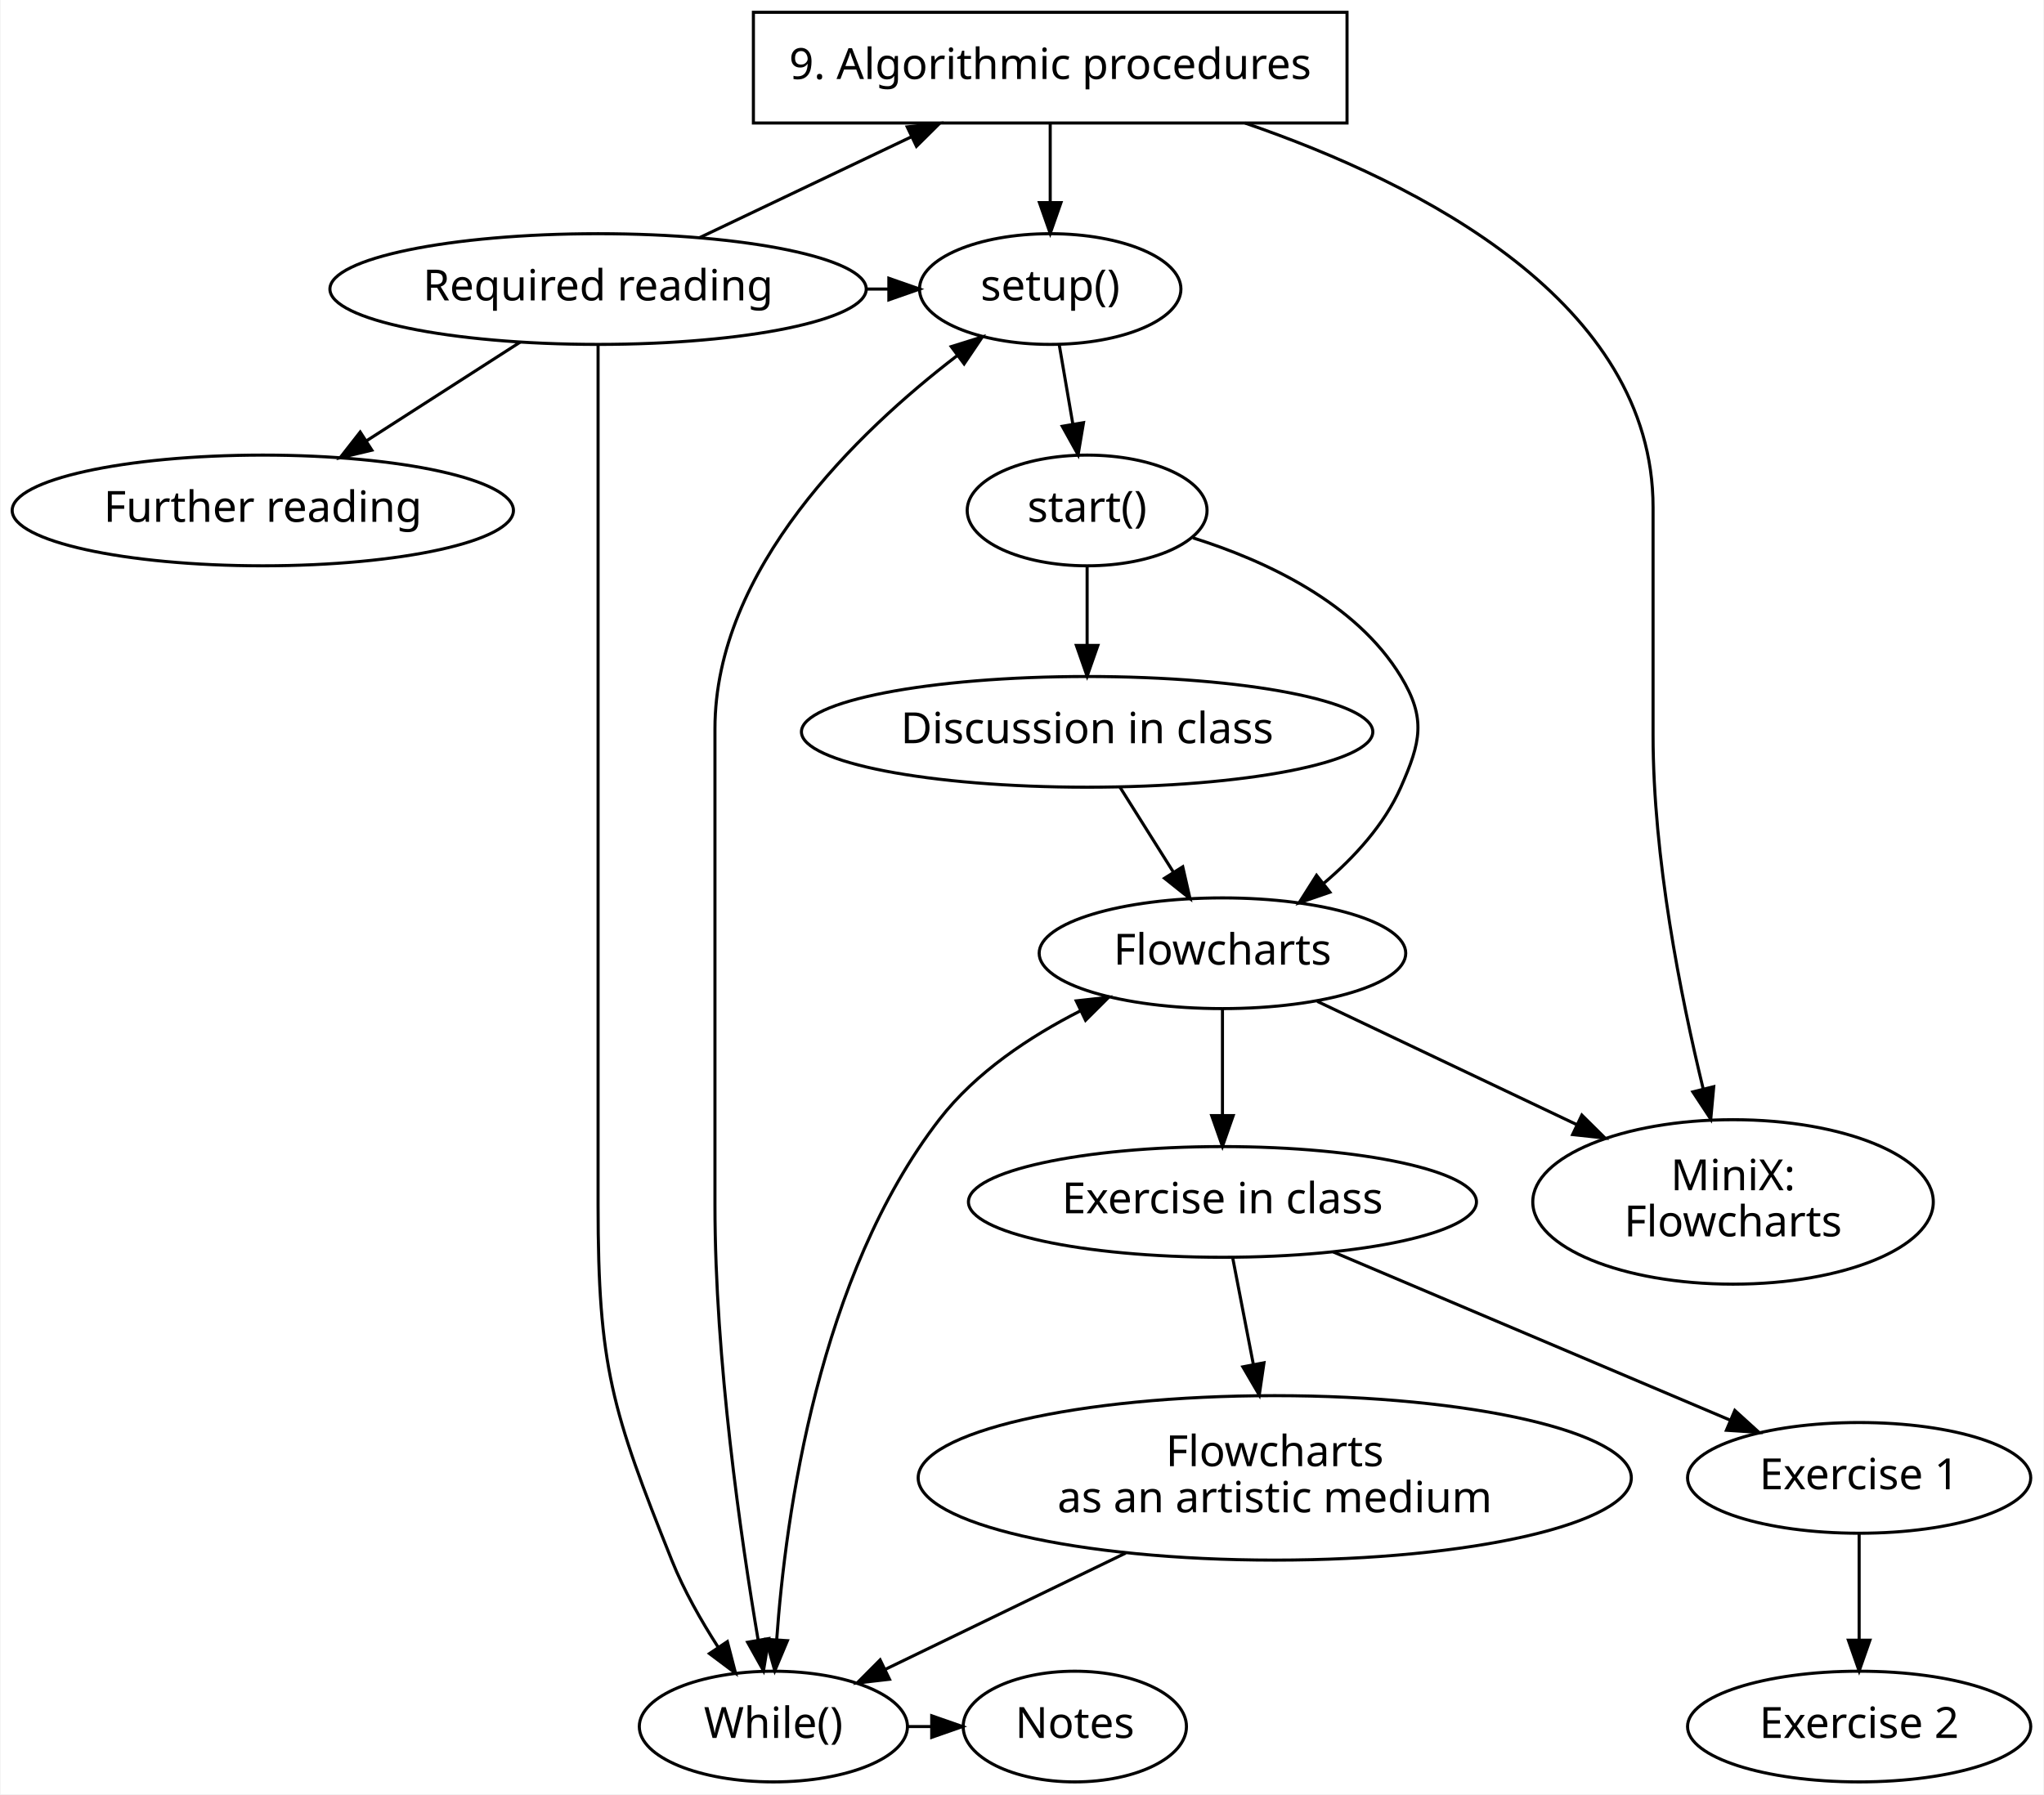
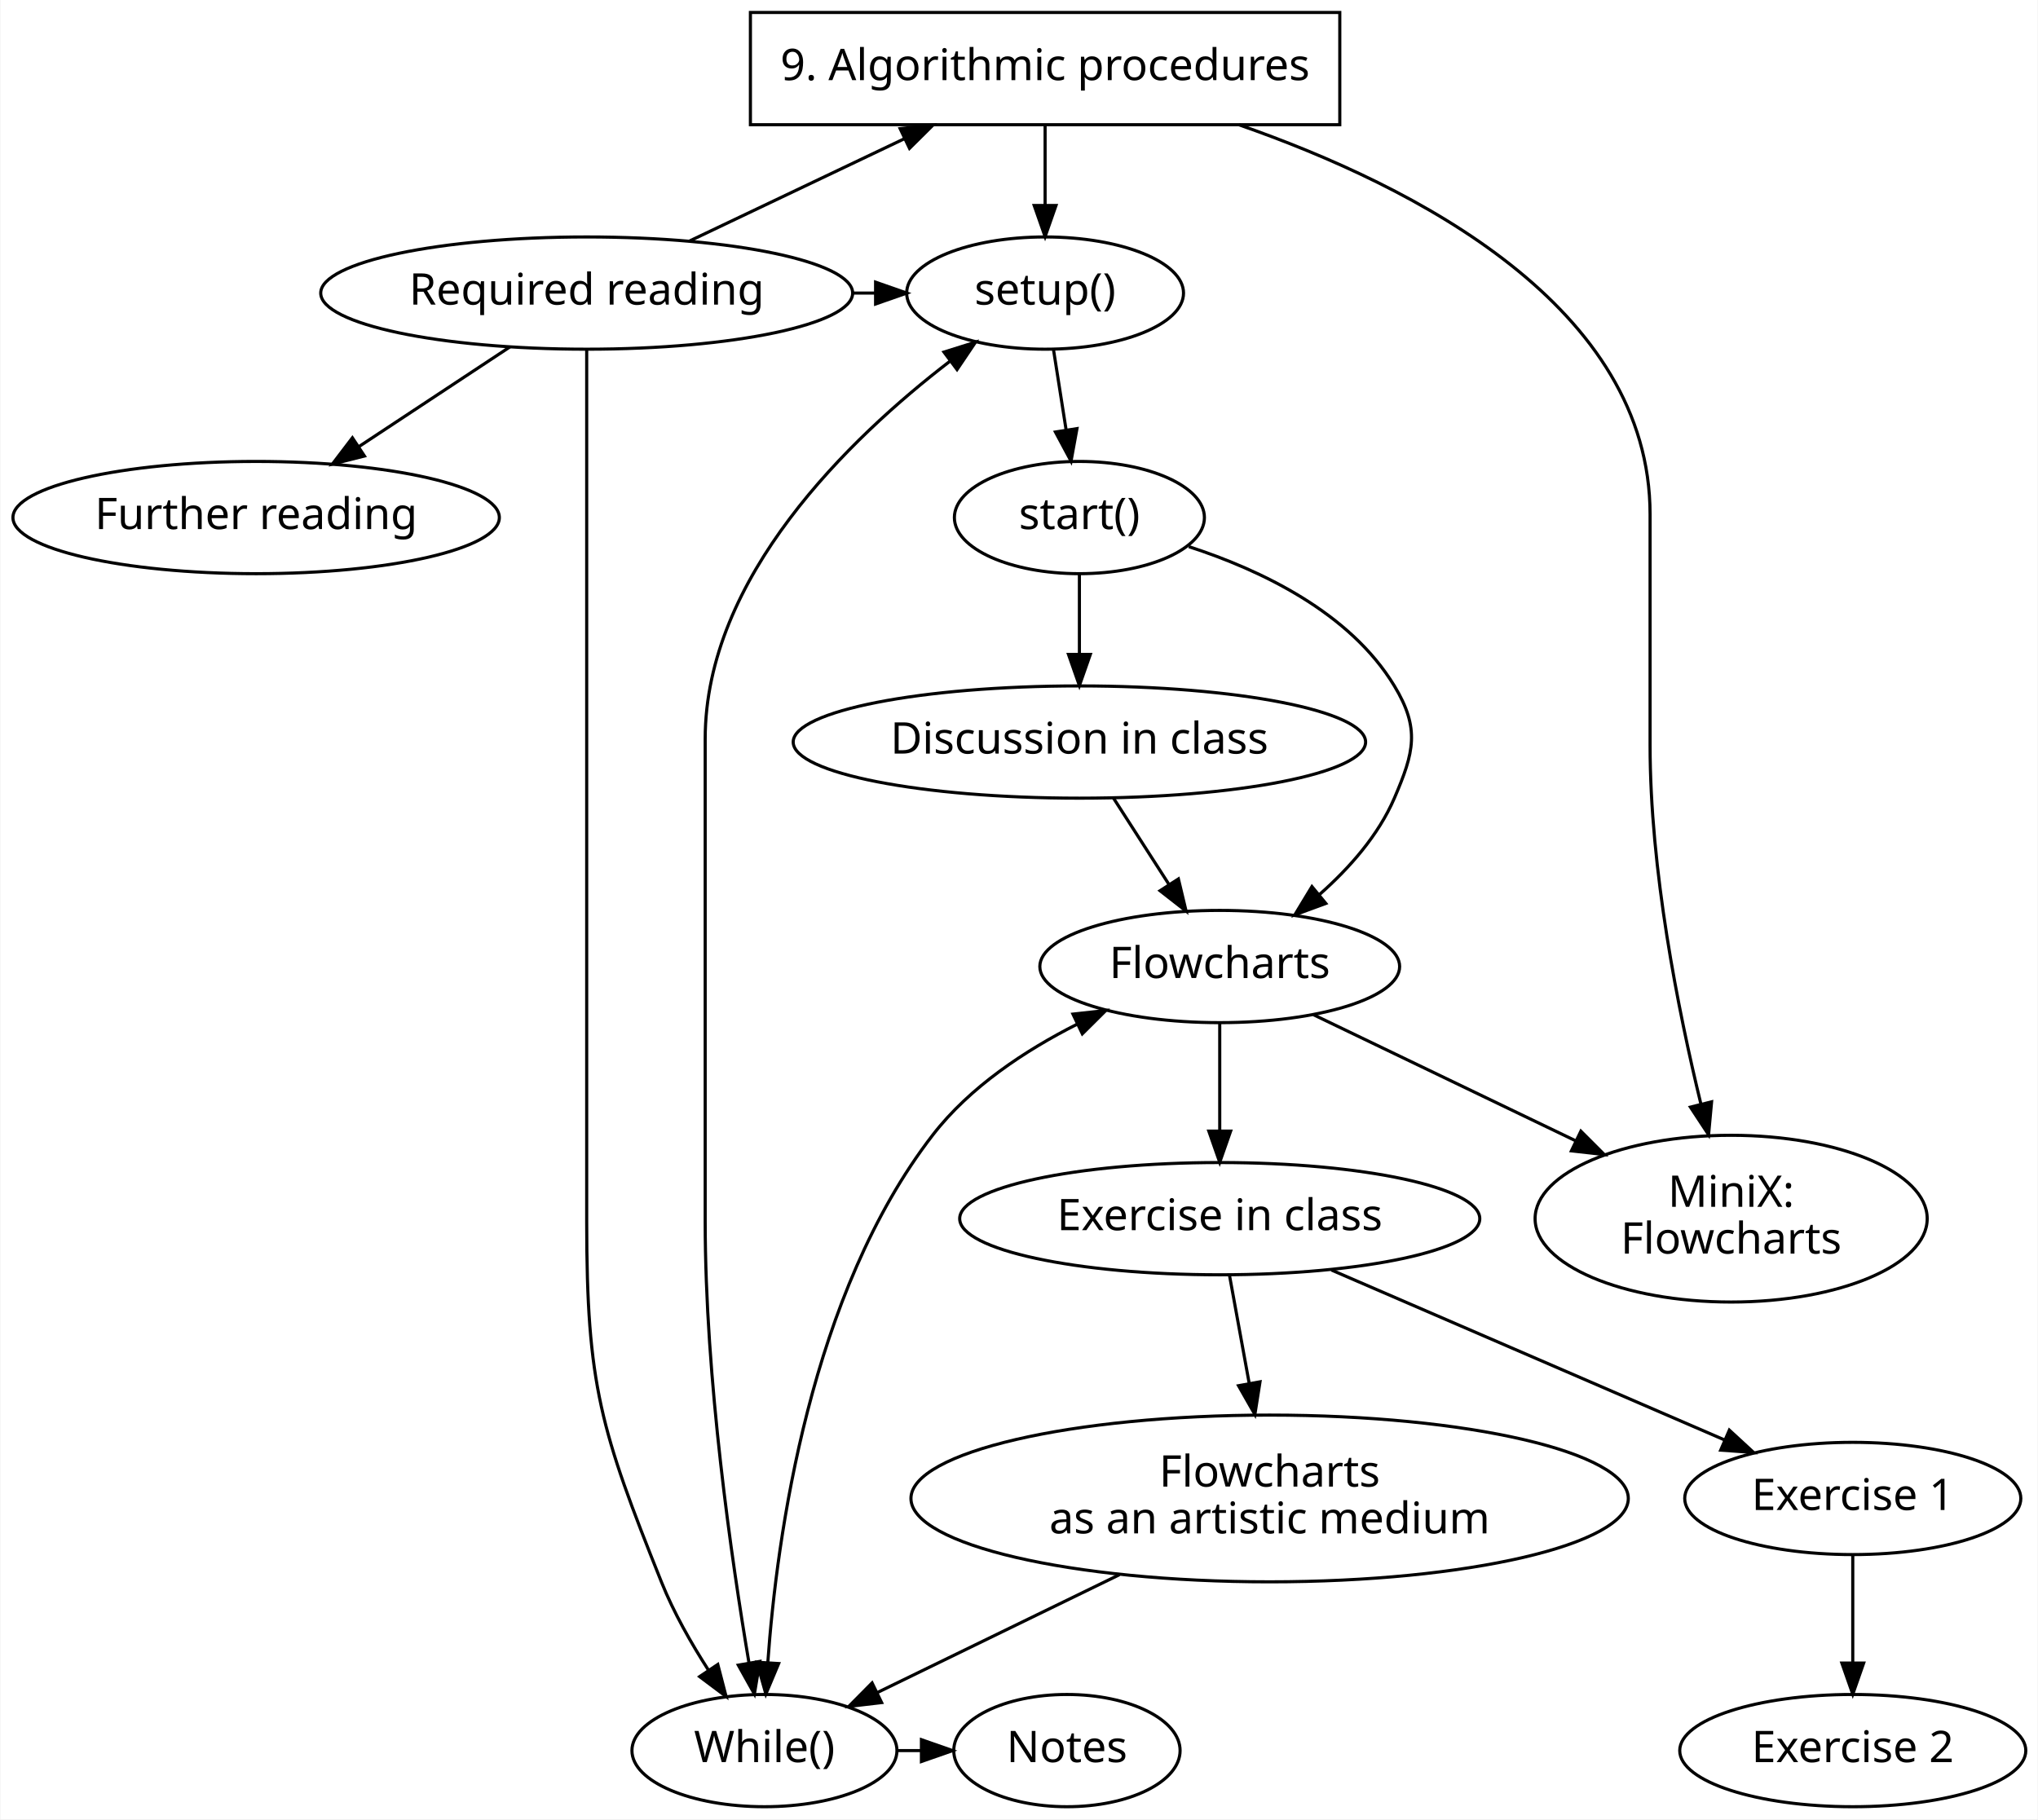
- <svg xmlns="http://www.w3.org/2000/svg" width="664pt" height="583pt" viewBox="0.00 0.00 664.14 583.48">
+ <svg xmlns="http://www.w3.org/2000/svg" width="653pt" height="583pt" viewBox="0.00 0.00 653.24 583.48">
  <g id="graph0" class="graph" transform="scale(1 1) rotate(0) translate(4 579.48)">
-     <polygon fill="white" stroke="none" points="-4,4 -4,-579.48 660.138,-579.48 660.138,4 -4,4" />
+     <polygon fill="white" stroke="transparent" points="-4,4 -4,-579.48 649.24,-579.48 649.24,4 -4,4" />
    <g id="node1" class="node">
-       <polygon fill="none" stroke="black" points="433.743,-575.48 240.743,-575.48 240.743,-539.48 433.743,-539.48 433.743,-575.48" />
-       <text text-anchor="middle" x="337.243" y="-553.78" font-family="Hershey-Noailles-help-me" font-size="14.00">9. Algorithmic procedures</text>
+       <polygon fill="none" stroke="black" points="425.49,-575.48 236.49,-575.48 236.49,-539.48 425.49,-539.48 425.49,-575.48" />
+       <text text-anchor="middle" x="330.99" y="-553.78" font-family="Hershey-Noailles-help-me" font-size="14.00">9. Algorithmic procedures</text>
    </g>
    <g id="node2" class="node">
-       <ellipse fill="none" stroke="black" cx="337.243" cy="-485.48" rx="42.494" ry="18" />
-       <text text-anchor="middle" x="337.243" y="-481.78" font-family="Hershey-Noailles-help-me" font-size="14.00">setup()</text>
+       <ellipse fill="none" stroke="black" cx="330.99" cy="-485.48" rx="44.39" ry="18" />
+       <text text-anchor="middle" x="330.99" y="-481.78" font-family="Hershey-Noailles-help-me" font-size="14.00">setup()</text>
    </g>
    <g id="edge1" class="edge">
-       <path fill="none" stroke="black" d="M337.243,-539.177C337.243,-531.463 337.243,-522.193 337.243,-513.593" />
-       <polygon fill="black" stroke="black" points="340.743,-513.585 337.243,-503.585 333.743,-513.585 340.743,-513.585" />
+       <path fill="none" stroke="black" d="M330.99,-539.18C330.99,-531.46 330.99,-522.19 330.99,-513.59" />
+       <polygon fill="black" stroke="black" points="334.49,-513.58 330.99,-503.58 327.49,-513.58 334.49,-513.58" />
    </g>
    <g id="node11" class="node">
-       <ellipse fill="none" stroke="black" cx="559.243" cy="-188.61" rx="65.108" ry="26.741" />
-       <text text-anchor="middle" x="559.243" y="-192.41" font-family="Hershey-Noailles-help-me" font-size="14.00">MiniX: </text>
-       <text text-anchor="middle" x="559.243" y="-177.41" font-family="Hershey-Noailles-help-me" font-size="14.00">Flowcharts</text>
+       <ellipse fill="none" stroke="black" cx="550.99" cy="-188.61" rx="62.87" ry="26.74" />
+       <text text-anchor="middle" x="550.99" y="-192.41" font-family="Hershey-Noailles-help-me" font-size="14.00">MiniX: </text>
+       <text text-anchor="middle" x="550.99" y="-177.41" font-family="Hershey-Noailles-help-me" font-size="14.00">Flowcharts</text>
    </g>
    <g id="edge3" class="edge">
-       <path fill="none" stroke="black" d="M400.608,-539.452C457.872,-519.767 533.243,-481.186 533.243,-414.48 533.243,-414.48 533.243,-414.48 533.243,-340.48 533.243,-300.602 542.174,-255.644 549.567,-225.259" />
-       <polygon fill="black" stroke="black" points="552.966,-226.092 552,-215.542 546.176,-224.392 552.966,-226.092" />
+       <path fill="none" stroke="black" d="M393.18,-539.45C449.92,-519.67 524.99,-480.95 524.99,-414.48 524.99,-414.48 524.99,-414.48 524.99,-340.48 524.99,-300.6 533.92,-255.64 541.32,-225.26" />
+       <polygon fill="black" stroke="black" points="544.72,-226.09 543.75,-215.54 537.93,-224.39 544.72,-226.09" />
    </g>
    <g id="node3" class="node">
-       <ellipse fill="none" stroke="black" cx="349.243" cy="-413.48" rx="38.993" ry="18" />
-       <text text-anchor="middle" x="349.243" y="-409.78" font-family="Hershey-Noailles-help-me" font-size="14.00">start()</text>
+       <ellipse fill="none" stroke="black" cx="341.99" cy="-413.48" rx="40.09" ry="18" />
+       <text text-anchor="middle" x="341.99" y="-409.78" font-family="Hershey-Noailles-help-me" font-size="14.00">start()</text>
    </g>
    <g id="edge2" class="edge">
-       <path fill="none" stroke="black" d="M340.209,-467.177C341.531,-459.463 343.121,-450.193 344.595,-441.593" />
-       <polygon fill="black" stroke="black" points="348.071,-442.032 346.311,-431.585 341.171,-440.849 348.071,-442.032" />
+       <path fill="none" stroke="black" d="M333.71,-467.18C334.92,-459.46 336.38,-450.19 337.73,-441.59" />
+       <polygon fill="black" stroke="black" points="341.21,-442.01 339.31,-431.58 334.3,-440.92 341.21,-442.01" />
    </g>
    <g id="node10" class="node">
-       <ellipse fill="none" stroke="black" cx="247.243" cy="-18" rx="43.592" ry="18" />
-       <text text-anchor="middle" x="247.243" y="-14.3" font-family="Hershey-Noailles-help-me" font-size="14.00">While()</text>
+       <ellipse fill="none" stroke="black" cx="240.99" cy="-18" rx="42.49" ry="18" />
+       <text text-anchor="middle" x="240.99" y="-14.3" font-family="Hershey-Noailles-help-me" font-size="14.00">While()</text>
    </g>
    <g id="edge14" class="edge">
-       <path fill="none" stroke="black" d="M306.921,-463.776C274.667,-439.034 228.243,-394.403 228.243,-342.48 228.243,-342.48 228.243,-342.48 228.243,-187.61 228.243,-137.372 236.675,-79.24 242.305,-46.028" />
-       <polygon fill="black" stroke="black" points="305.072,-466.763 315.185,-469.923 309.251,-461.146 305.072,-466.763" />
-       <polygon fill="black" stroke="black" points="245.755,-46.613 244.02,-36.162 238.859,-45.414 245.755,-46.613" />
+       <path fill="none" stroke="black" d="M300.41,-463.57C268.16,-438.79 221.99,-394.26 221.99,-342.48 221.99,-342.48 221.99,-342.48 221.99,-187.61 221.99,-137.37 230.43,-79.24 236.05,-46.03" />
+       <polygon fill="black" stroke="black" points="298.56,-466.56 308.67,-469.73 302.75,-460.95 298.56,-466.56" />
+       <polygon fill="black" stroke="black" points="239.51,-46.61 237.77,-36.16 232.61,-45.41 239.51,-46.61" />
    </g>
    <g id="node4" class="node">
-       <ellipse fill="none" stroke="black" cx="349.243" cy="-341.48" rx="92.883" ry="18" />
-       <text text-anchor="middle" x="349.243" y="-337.78" font-family="Hershey-Noailles-help-me" font-size="14.00">Discussion in class</text>
+       <ellipse fill="none" stroke="black" cx="341.99" cy="-341.48" rx="91.78" ry="18" />
+       <text text-anchor="middle" x="341.99" y="-337.78" font-family="Hershey-Noailles-help-me" font-size="14.00">Discussion in class</text>
    </g>
    <g id="edge4" class="edge">
-       <path fill="none" stroke="black" d="M349.243,-395.177C349.243,-387.463 349.243,-378.193 349.243,-369.593" />
-       <polygon fill="black" stroke="black" points="352.743,-369.585 349.243,-359.585 345.743,-369.585 352.743,-369.585" />
+       <path fill="none" stroke="black" d="M341.99,-395.18C341.99,-387.46 341.99,-378.19 341.99,-369.59" />
+       <polygon fill="black" stroke="black" points="345.49,-369.58 341.99,-359.58 338.49,-369.58 345.49,-369.58" />
    </g>
    <g id="node6" class="node">
-       <ellipse fill="none" stroke="black" cx="393.243" cy="-269.48" rx="59.59" ry="18" />
-       <text text-anchor="middle" x="393.243" y="-265.78" font-family="Hershey-Noailles-help-me" font-size="14.00">Flowcharts</text>
+       <ellipse fill="none" stroke="black" cx="386.99" cy="-269.48" rx="57.69" ry="18" />
+       <text text-anchor="middle" x="386.99" y="-265.78" font-family="Hershey-Noailles-help-me" font-size="14.00">Flowcharts</text>
    </g>
    <g id="edge6" class="edge">
-       <path fill="none" stroke="black" d="M383.657,-404.563C407.177,-397.166 436.636,-383.53 451.243,-359.48 459.548,-345.805 457.697,-338.121 451.243,-323.48 445.859,-311.268 436.118,-300.649 426.137,-292.189" />
-       <polygon fill="black" stroke="black" points="428.174,-289.337 418.16,-285.878 423.831,-294.827 428.174,-289.337" />
+       <path fill="none" stroke="black" d="M377.08,-404.15C400.2,-396.64 428.75,-383.04 442.99,-359.48 451.27,-345.79 449.32,-338.18 442.99,-323.48 437.87,-311.57 428.6,-301.08 419.06,-292.65" />
+       <polygon fill="black" stroke="black" points="421.01,-289.72 411.07,-286.06 416.56,-295.12 421.01,-289.72" />
    </g>
    <g id="edge5" class="edge">
-       <path fill="none" stroke="black" d="M359.894,-323.535C365.082,-315.281 371.43,-305.182 377.19,-296.018" />
-       <polygon fill="black" stroke="black" points="380.331,-297.598 382.69,-287.269 374.405,-293.873 380.331,-297.598" />
+       <path fill="none" stroke="black" d="M352.89,-323.54C358.25,-315.19 364.82,-304.97 370.76,-295.73" />
+       <polygon fill="black" stroke="black" points="373.74,-297.57 376.2,-287.27 367.85,-293.79 373.74,-297.57" />
    </g>
    <g id="node5" class="node">
-       <ellipse fill="none" stroke="black" cx="393.243" cy="-188.61" rx="82.585" ry="18" />
-       <text text-anchor="middle" x="393.243" y="-184.91" font-family="Hershey-Noailles-help-me" font-size="14.00">Exercise in class</text>
+       <ellipse fill="none" stroke="black" cx="386.99" cy="-188.61" rx="83.39" ry="18" />
+       <text text-anchor="middle" x="386.99" y="-184.91" font-family="Hershey-Noailles-help-me" font-size="14.00">Exercise in class</text>
    </g>
    <g id="node7" class="node">
-       <ellipse fill="none" stroke="black" cx="600.243" cy="-98.87" rx="55.79" ry="18" />
-       <text text-anchor="middle" x="600.243" y="-95.17" font-family="Hershey-Noailles-help-me" font-size="14.00">Exercise 1</text>
+       <ellipse fill="none" stroke="black" cx="589.99" cy="-98.87" rx="53.89" ry="18" />
+       <text text-anchor="middle" x="589.99" y="-95.17" font-family="Hershey-Noailles-help-me" font-size="14.00">Exercise 1</text>
    </g>
    <g id="edge8" class="edge">
-       <path fill="none" stroke="black" d="M429.299,-172.327C465.286,-157.074 520.539,-133.654 558.428,-117.594" />
-       <polygon fill="black" stroke="black" points="559.823,-120.804 567.664,-113.679 557.091,-114.359 559.823,-120.804" />
+       <path fill="none" stroke="black" d="M422.82,-172.13C458.03,-156.91 511.72,-133.7 548.71,-117.71" />
+       <polygon fill="black" stroke="black" points="550.41,-120.79 558.2,-113.61 547.63,-114.37 550.41,-120.79" />
    </g>
    <g id="node9" class="node">
-       <ellipse fill="none" stroke="black" cx="410.243" cy="-98.87" rx="115.931" ry="26.741" />
-       <text text-anchor="middle" x="410.243" y="-102.67" font-family="Hershey-Noailles-help-me" font-size="14.00">Flowcharts</text>
-       <text text-anchor="middle" x="410.243" y="-87.67" font-family="Hershey-Noailles-help-me" font-size="14.00">as an artistic medium</text>
+       <ellipse fill="none" stroke="black" cx="402.99" cy="-98.87" rx="115.02" ry="26.74" />
+       <text text-anchor="middle" x="402.99" y="-102.67" font-family="Hershey-Noailles-help-me" font-size="14.00">Flowcharts</text>
+       <text text-anchor="middle" x="402.99" y="-87.67" font-family="Hershey-Noailles-help-me" font-size="14.00">as an artistic medium</text>
    </g>
    <g id="edge10" class="edge">
-       <path fill="none" stroke="black" d="M396.601,-170.276C398.502,-160.464 400.953,-147.817 403.251,-135.954" />
-       <polygon fill="black" stroke="black" points="406.748,-136.305 405.214,-125.822 399.876,-134.974 406.748,-136.305" />
+       <path fill="none" stroke="black" d="M390.15,-170.28C391.94,-160.46 394.25,-147.82 396.41,-135.95" />
+       <polygon fill="black" stroke="black" points="399.91,-136.29 398.26,-125.82 393.02,-135.03 399.91,-136.29" />
    </g>
    <g id="edge7" class="edge">
-       <path fill="none" stroke="black" d="M393.243,-251.367C393.243,-241.341 393.243,-228.446 393.243,-217.035" />
-       <polygon fill="black" stroke="black" points="396.743,-216.69 393.243,-206.69 389.743,-216.69 396.743,-216.69" />
+       <path fill="none" stroke="black" d="M386.99,-251.37C386.99,-241.34 386.99,-228.45 386.99,-217.03" />
+       <polygon fill="black" stroke="black" points="390.49,-216.69 386.99,-206.69 383.49,-216.69 390.49,-216.69" />
    </g>
    <g id="edge18" class="edge">
-       <path fill="none" stroke="black" d="M424.077,-253.83C447.748,-242.584 480.939,-226.814 508.506,-213.716" />
-       <polygon fill="black" stroke="black" points="510.087,-216.84 517.618,-209.387 507.083,-210.517 510.087,-216.84" />
+       <path fill="none" stroke="black" d="M417.07,-254.01C440.58,-242.71 473.77,-226.75 501.22,-213.54" />
+       <polygon fill="black" stroke="black" points="502.8,-216.67 510.29,-209.18 499.76,-210.36 502.8,-216.67" />
    </g>
    <g id="node8" class="node">
-       <ellipse fill="none" stroke="black" cx="600.243" cy="-18" rx="55.79" ry="18" />
-       <text text-anchor="middle" x="600.243" y="-14.3" font-family="Hershey-Noailles-help-me" font-size="14.00">Exercise 2</text>
+       <ellipse fill="none" stroke="black" cx="589.99" cy="-18" rx="55.49" ry="18" />
+       <text text-anchor="middle" x="589.99" y="-14.3" font-family="Hershey-Noailles-help-me" font-size="14.00">Exercise 2</text>
    </g>
    <g id="edge9" class="edge">
-       <path fill="none" stroke="black" d="M600.243,-80.756C600.243,-70.731 600.243,-57.836 600.243,-46.425" />
-       <polygon fill="black" stroke="black" points="603.743,-46.08 600.243,-36.08 596.743,-46.08 603.743,-46.08" />
+       <path fill="none" stroke="black" d="M589.99,-80.76C589.99,-70.73 589.99,-57.84 589.99,-46.42" />
+       <polygon fill="black" stroke="black" points="593.49,-46.08 589.99,-36.08 586.49,-46.08 593.49,-46.08" />
    </g>
    <g id="edge11" class="edge">
-       <path fill="none" stroke="black" d="M361.779,-74.42C336.705,-62.288 306.609,-47.725 283.561,-36.573" />
-       <polygon fill="black" stroke="black" points="284.994,-33.378 274.468,-32.173 281.945,-39.679 284.994,-33.378" />
+       <path fill="none" stroke="black" d="M354.83,-74.42C329.91,-62.29 300,-47.73 277.09,-36.57" />
+       <polygon fill="black" stroke="black" points="278.57,-33.4 268.05,-32.17 275.51,-39.7 278.57,-33.4" />
    </g>
    <g id="edge13" class="edge">
-       <path fill="none" stroke="black" d="M248.31,-46.156C251.21,-86.933 261.913,-164.613 301.243,-215.48 313.039,-230.737 330.56,-242.376 347.156,-250.805" />
-       <polygon fill="black" stroke="black" points="251.802,-45.923 247.705,-36.153 244.815,-46.346 251.802,-45.923" />
-       <polygon fill="black" stroke="black" points="345.708,-253.993 356.239,-255.161 348.735,-247.681 345.708,-253.993" />
+       <path fill="none" stroke="black" d="M242.06,-46.16C244.96,-86.93 255.66,-164.61 294.99,-215.48 306.88,-230.86 324.59,-242.56 341.31,-251.01" />
+       <polygon fill="black" stroke="black" points="245.55,-45.92 241.45,-36.15 238.57,-46.35 245.55,-45.92" />
+       <polygon fill="black" stroke="black" points="339.92,-254.22 350.45,-255.37 342.93,-247.9 339.92,-254.22" />
    </g>
    <g id="node14" class="node">
-       <ellipse fill="none" stroke="black" cx="345.243" cy="-18" rx="36.294" ry="18" />
-       <text text-anchor="middle" x="345.243" y="-14.3" font-family="Hershey-Noailles-help-me" font-size="14.00">Notes</text>
+       <ellipse fill="none" stroke="black" cx="337.99" cy="-18" rx="36.29" ry="18" />
+       <text text-anchor="middle" x="337.99" y="-14.3" font-family="Hershey-Noailles-help-me" font-size="14.00">Notes</text>
    </g>
    <g id="edge12" class="edge">
-       <path fill="none" stroke="black" d="M290.883,-18C293.485,-18 296.086,-18 298.687,-18" />
-       <polygon fill="black" stroke="black" points="298.72,-21.5 308.72,-18 298.72,-14.5 298.72,-21.5" />
+       <path fill="none" stroke="black" d="M283.43,-18C286.04,-18 288.65,-18 291.26,-18" />
+       <polygon fill="black" stroke="black" points="291.33,-21.5 301.33,-18 291.33,-14.5 291.33,-21.5" />
    </g>
    <g id="node12" class="node">
-       <ellipse fill="none" stroke="black" cx="190.243" cy="-485.48" rx="87.185" ry="18" />
-       <text text-anchor="middle" x="190.243" y="-481.78" font-family="Hershey-Noailles-help-me" font-size="14.00">Required reading</text>
+       <ellipse fill="none" stroke="black" cx="183.99" cy="-485.48" rx="85.29" ry="18" />
+       <text text-anchor="middle" x="183.99" y="-481.78" font-family="Hershey-Noailles-help-me" font-size="14.00">Required reading</text>
    </g>
    <g id="edge15" class="edge">
-       <path fill="none" stroke="black" d="M223.318,-502.23C243.607,-511.892 269.86,-524.393 292.05,-534.96" />
-       <polygon fill="black" stroke="black" points="290.749,-538.217 301.283,-539.356 293.759,-531.897 290.749,-538.217" />
+       <path fill="none" stroke="black" d="M217.07,-502.23C237.36,-511.89 263.61,-524.39 285.8,-534.96" />
+       <polygon fill="black" stroke="black" points="284.5,-538.22 295.03,-539.36 287.51,-531.9 284.5,-538.22" />
    </g>
    <g id="edge16" class="edge">
-       <path fill="none" stroke="black" d="M277.524,-485.48C279.862,-485.48 282.199,-485.48 284.537,-485.48" />
-       <polygon fill="black" stroke="black" points="284.787,-488.98 294.786,-485.48 284.786,-481.98 284.787,-488.98" />
+       <path fill="none" stroke="black" d="M269.26,-485.48C271.71,-485.48 274.15,-485.48 276.59,-485.48" />
+       <polygon fill="black" stroke="black" points="276.63,-488.98 286.63,-485.48 276.63,-481.98 276.63,-488.98" />
    </g>
    <g id="edge17" class="edge">
-       <path fill="none" stroke="black" d="M190.243,-467.431C190.243,-440.772 190.243,-387.595 190.243,-342.48 190.243,-342.48 190.243,-342.48 190.243,-187.61 190.243,-135.132 194.739,-120.719 214.243,-72 218.13,-62.291 223.774,-52.372 229.299,-43.78" />
-       <polygon fill="black" stroke="black" points="232.275,-45.627 234.935,-35.372 226.46,-41.73 232.275,-45.627" />
+       <path fill="none" stroke="black" d="M183.99,-467.43C183.99,-440.77 183.99,-387.59 183.99,-342.48 183.99,-342.48 183.99,-342.48 183.99,-187.61 183.99,-135.13 188.49,-120.72 207.99,-72 211.88,-62.29 217.52,-52.37 223.05,-43.78" />
+       <polygon fill="black" stroke="black" points="226.03,-45.63 228.69,-35.37 220.21,-41.73 226.03,-45.63" />
    </g>
    <g id="node13" class="node">
-       <ellipse fill="none" stroke="black" cx="81.243" cy="-413.48" rx="81.486" ry="18" />
-       <text text-anchor="middle" x="81.243" y="-409.78" font-family="Hershey-Noailles-help-me" font-size="14.00">Further reading</text>
+       <ellipse fill="none" stroke="black" cx="77.99" cy="-413.48" rx="77.99" ry="18" />
+       <text text-anchor="middle" x="77.99" y="-409.78" font-family="Hershey-Noailles-help-me" font-size="14.00">Further reading</text>
    </g>
    <g id="edge19" class="edge">
-       <path fill="none" stroke="black" d="M164.962,-468.245C150.104,-458.703 131.133,-446.52 115.008,-436.164" />
-       <polygon fill="black" stroke="black" points="116.692,-433.086 106.386,-430.628 112.909,-438.976 116.692,-433.086" />
+       <path fill="none" stroke="black" d="M159.41,-468.24C144.96,-458.7 126.51,-446.52 110.83,-436.16" />
+       <polygon fill="black" stroke="black" points="112.72,-433.22 102.44,-430.63 108.86,-439.06 112.72,-433.22" />
    </g>
  </g>
</svg>
